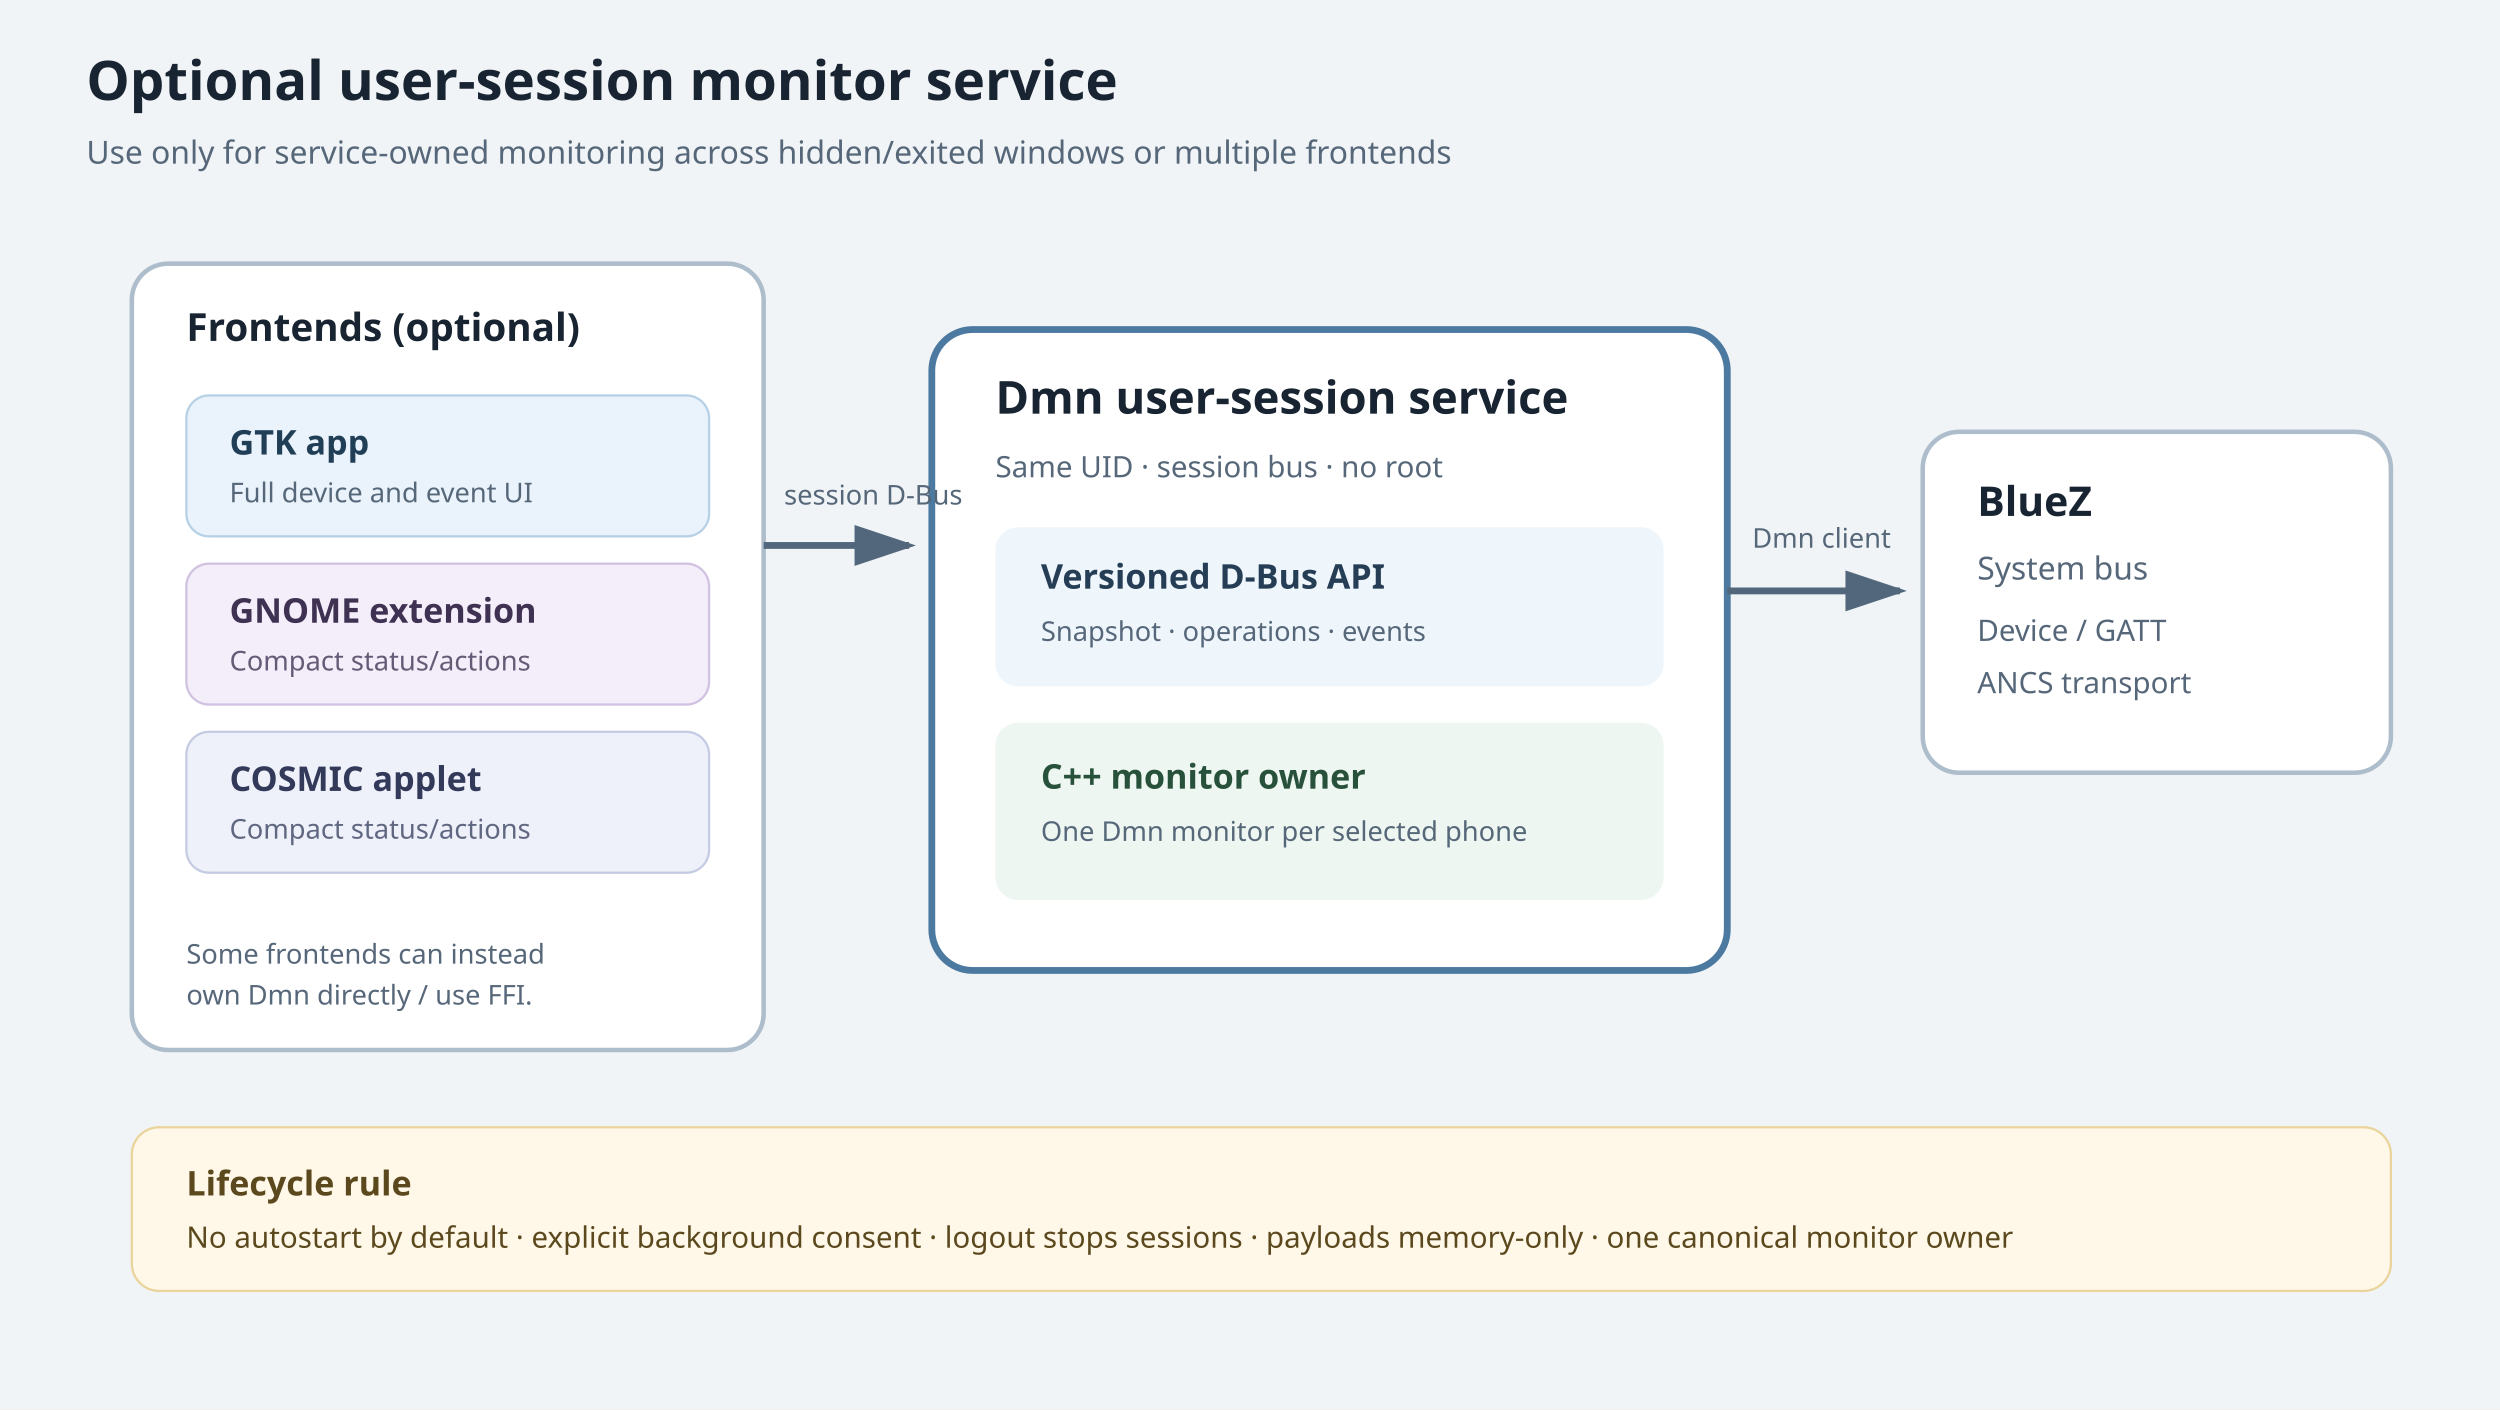
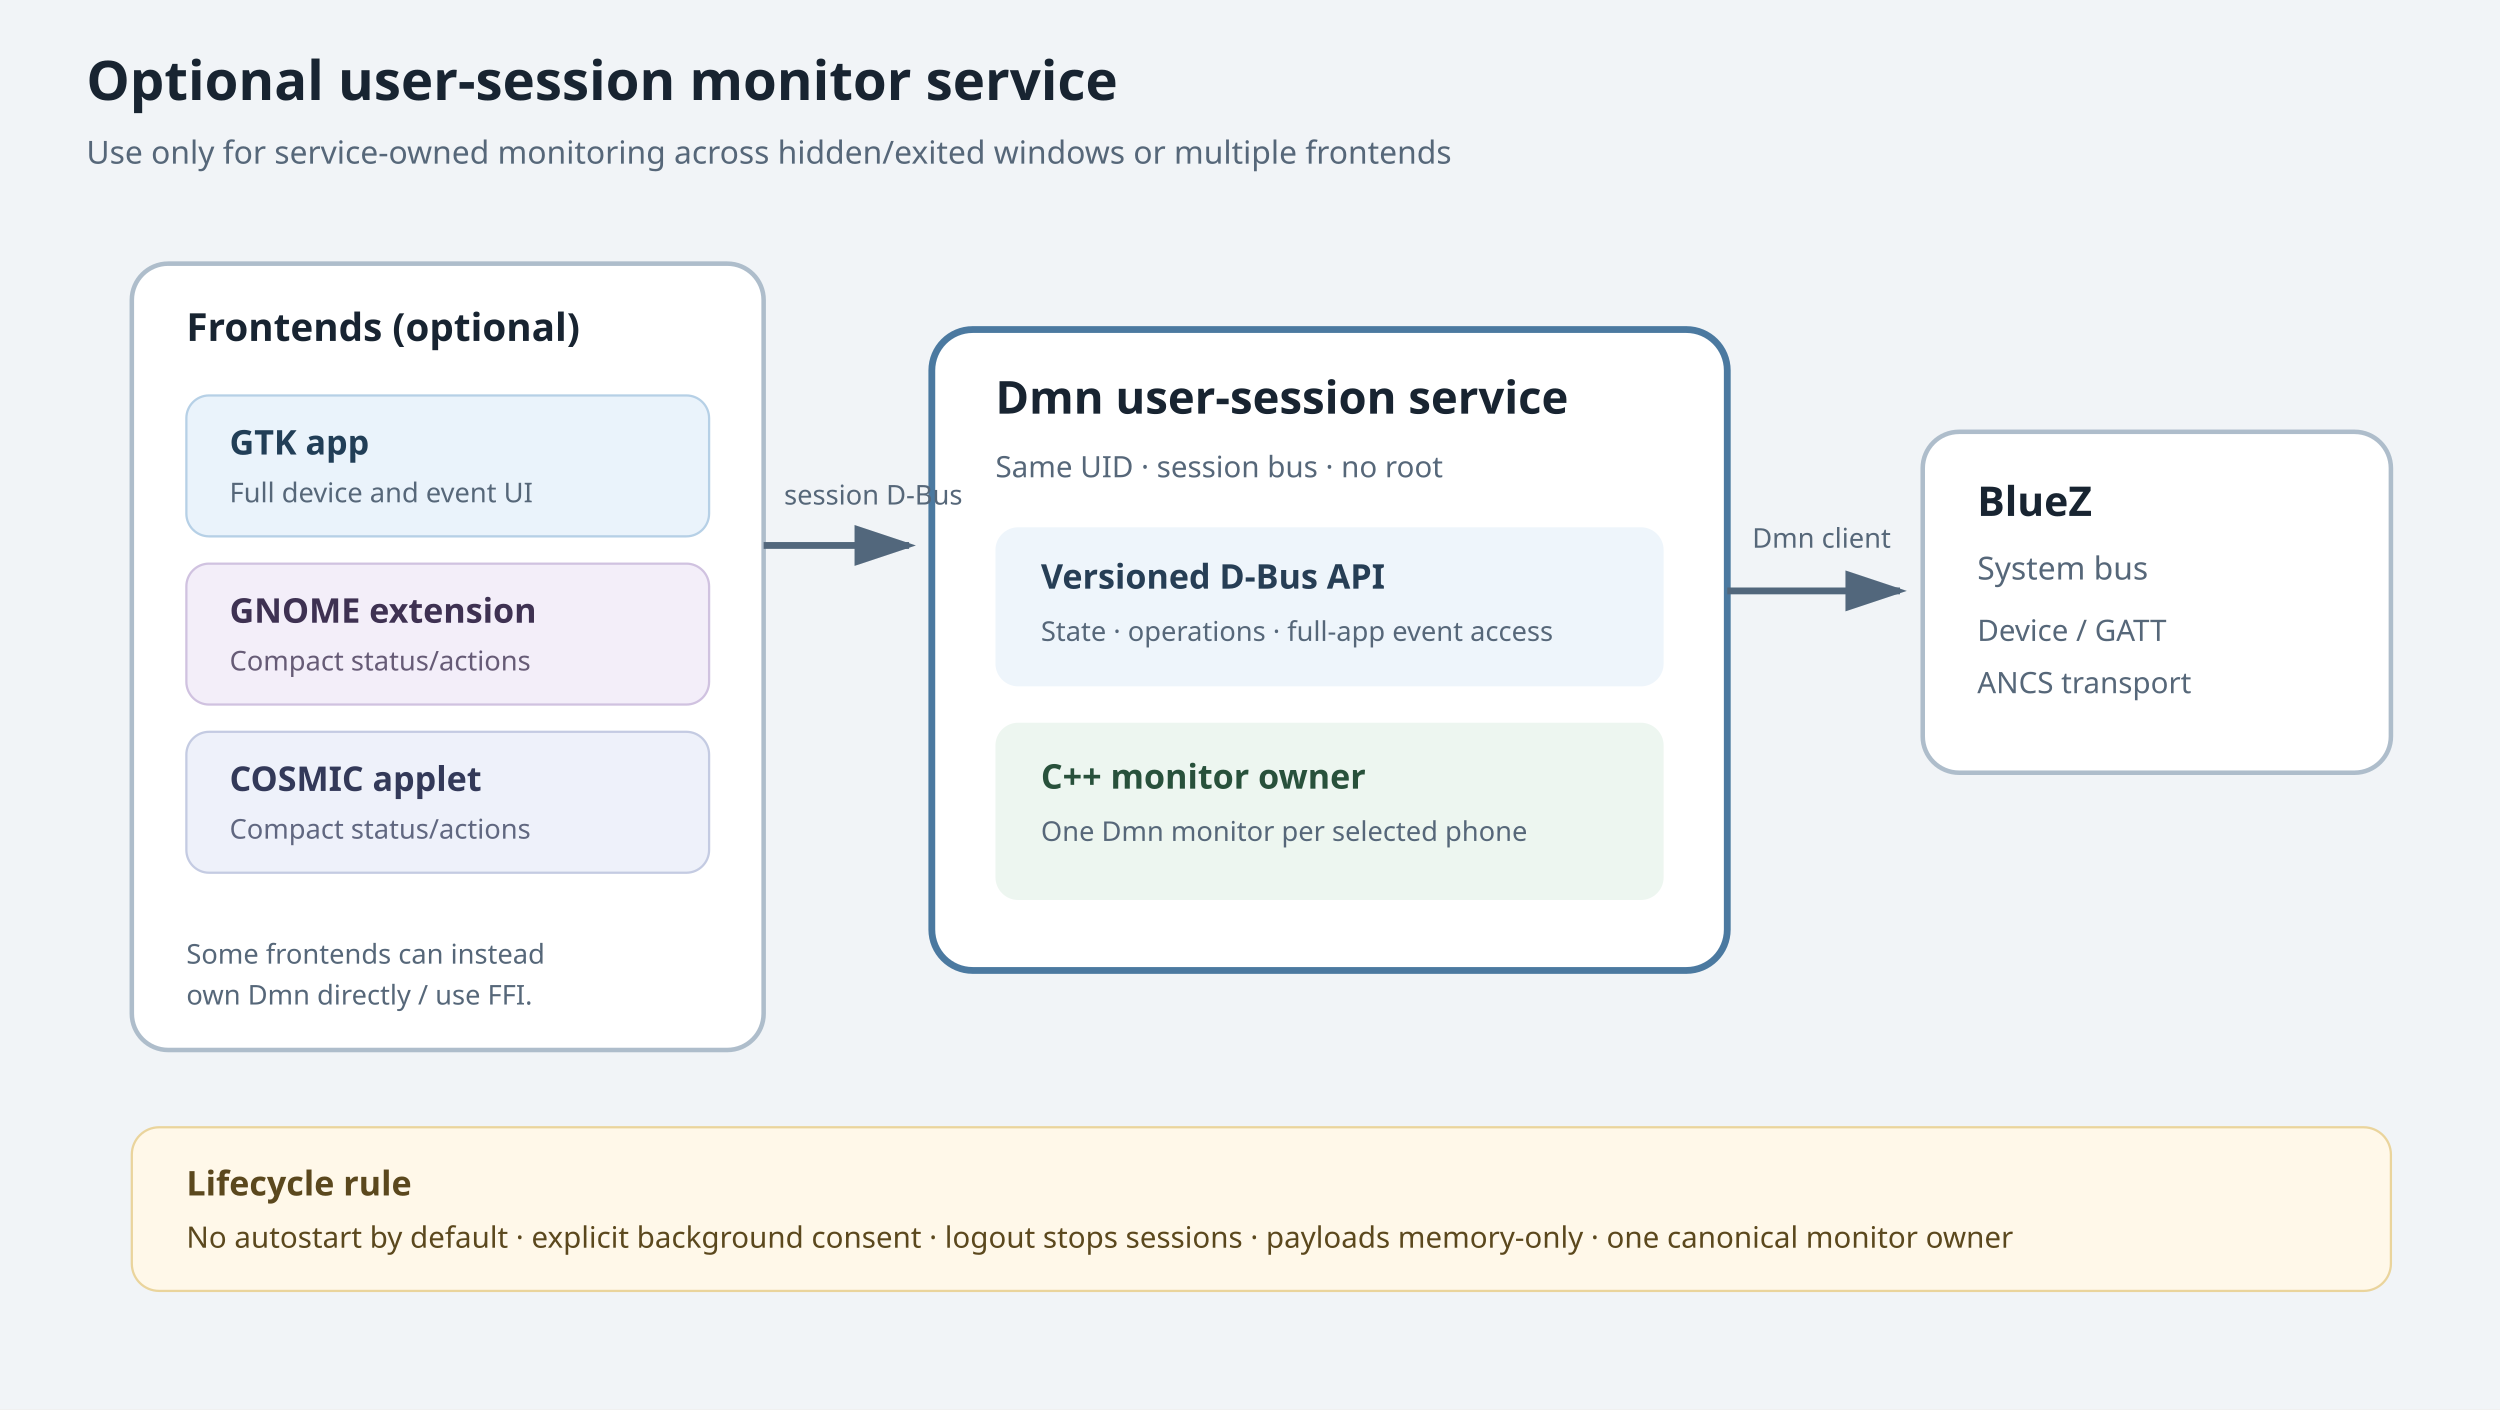
<svg xmlns="http://www.w3.org/2000/svg" width="1100" height="620" viewBox="0 0 1100 620" role="img" aria-labelledby="title desc">
  <defs>
    <marker id="arrow" markerWidth="10" markerHeight="10" refX="8" refY="3" orient="auto">
      <path d="M0 0L9 3L0 6Z" fill="#52677c" />
    </marker>
  </defs>
  <rect width="1100" height="620" fill="#f1f4f7" />
  <text x="38" y="44" font-family="sans-serif" font-size="24" font-weight="700" fill="#182431">Optional user-session monitor service</text>
  <text x="38" y="72" font-family="sans-serif" font-size="14" fill="#566779">Use only for service-owned monitoring across hidden/exited windows or multiple frontends</text>
  <rect x="58" y="116" width="278" height="346" rx="16" fill="#fff" stroke="#aebdcb" stroke-width="2" />
  <text x="82" y="150" font-family="sans-serif" font-size="17" font-weight="700" fill="#182431">Frontends (optional)</text>
  <rect x="82" y="174" width="230" height="62" rx="10" fill="#eaf3fb" stroke="#b6d0e6" />
  <text x="101" y="200" font-family="sans-serif" font-size="15" font-weight="600" fill="#213e57">GTK app</text>
  <text x="101" y="221" font-family="sans-serif" font-size="12" fill="#566779">Full device and event UI</text>
  <rect x="82" y="248" width="230" height="62" rx="10" fill="#f3eef9" stroke="#d0c2e0" />
  <text x="101" y="274" font-family="sans-serif" font-size="15" font-weight="600" fill="#3e3152">GNOME extension</text>
  <text x="101" y="295" font-family="sans-serif" font-size="12" fill="#665b76">Compact status/actions</text>
  <rect x="82" y="322" width="230" height="62" rx="10" fill="#eef1fa" stroke="#c4cbe2" />
  <text x="101" y="348" font-family="sans-serif" font-size="15" font-weight="600" fill="#333959">COSMIC applet</text>
  <text x="101" y="369" font-family="sans-serif" font-size="12" fill="#606780">Compact status/actions</text>
  <text x="82" y="424" font-family="sans-serif" font-size="12" fill="#566779">Some frontends can instead</text>
  <text x="82" y="442" font-family="sans-serif" font-size="12" fill="#566779">own Dmn directly / use FFI.</text>
  <rect x="410" y="145" width="350" height="282" rx="18" fill="#fff" stroke="#4b79a0" stroke-width="3" />
  <text x="438" y="182" font-family="sans-serif" font-size="20" font-weight="700" fill="#182431">Dmn user-session service</text>
  <text x="438" y="210" font-family="sans-serif" font-size="13" fill="#566779">Same UID · session bus · no root</text>
  <rect x="438" y="232" width="294" height="70" rx="10" fill="#eef5fb" />
  <text x="458" y="259" font-family="sans-serif" font-size="15" font-weight="600" fill="#263e55">Versioned D-Bus API</text>
-   <text x="458" y="282" font-family="sans-serif" font-size="12" fill="#566779">Snapshot · operations · events</text>
+   <text x="458" y="282" font-family="sans-serif" font-size="12" fill="#566779">State · operations · full-app event access</text>
  <rect x="438" y="318" width="294" height="78" rx="10" fill="#edf6f0" />
  <text x="458" y="347" font-family="sans-serif" font-size="15" font-weight="600" fill="#28513b">C++ monitor owner</text>
  <text x="458" y="370" font-family="sans-serif" font-size="12" fill="#566779">One Dmn monitor per selected phone</text>
  <rect x="846" y="190" width="206" height="150" rx="16" fill="#fff" stroke="#aebdcb" stroke-width="2" />
  <text x="870" y="227" font-family="sans-serif" font-size="18" font-weight="700" fill="#182431">BlueZ</text>
  <text x="870" y="255" font-family="sans-serif" font-size="14" fill="#566779">System bus</text>
  <text x="870" y="282" font-family="sans-serif" font-size="13" fill="#566779">Device / GATT</text>
  <text x="870" y="305" font-family="sans-serif" font-size="13" fill="#566779">ANCS transport</text>
  <path d="M336 240H400" fill="none" stroke="#52677c" stroke-width="3" marker-end="url(#arrow)" />
  <path d="M760 260H836" fill="none" stroke="#52677c" stroke-width="3" marker-end="url(#arrow)" />
  <text x="345" y="222" font-family="sans-serif" font-size="12" fill="#566779">session D-Bus</text>
  <text x="771" y="241" font-family="sans-serif" font-size="12" fill="#566779">Dmn client</text>
  <rect x="58" y="496" width="994" height="72" rx="12" fill="#fff8e9" stroke="#ead49c" />
  <text x="82" y="526" font-family="sans-serif" font-size="15" font-weight="700" fill="#5b481d">Lifecycle rule</text>
  <text x="82" y="549" font-family="sans-serif" font-size="13" fill="#5b481d">No autostart by default · explicit background consent · logout stops sessions · payloads memory-only · one canonical monitor owner</text>
</svg>
